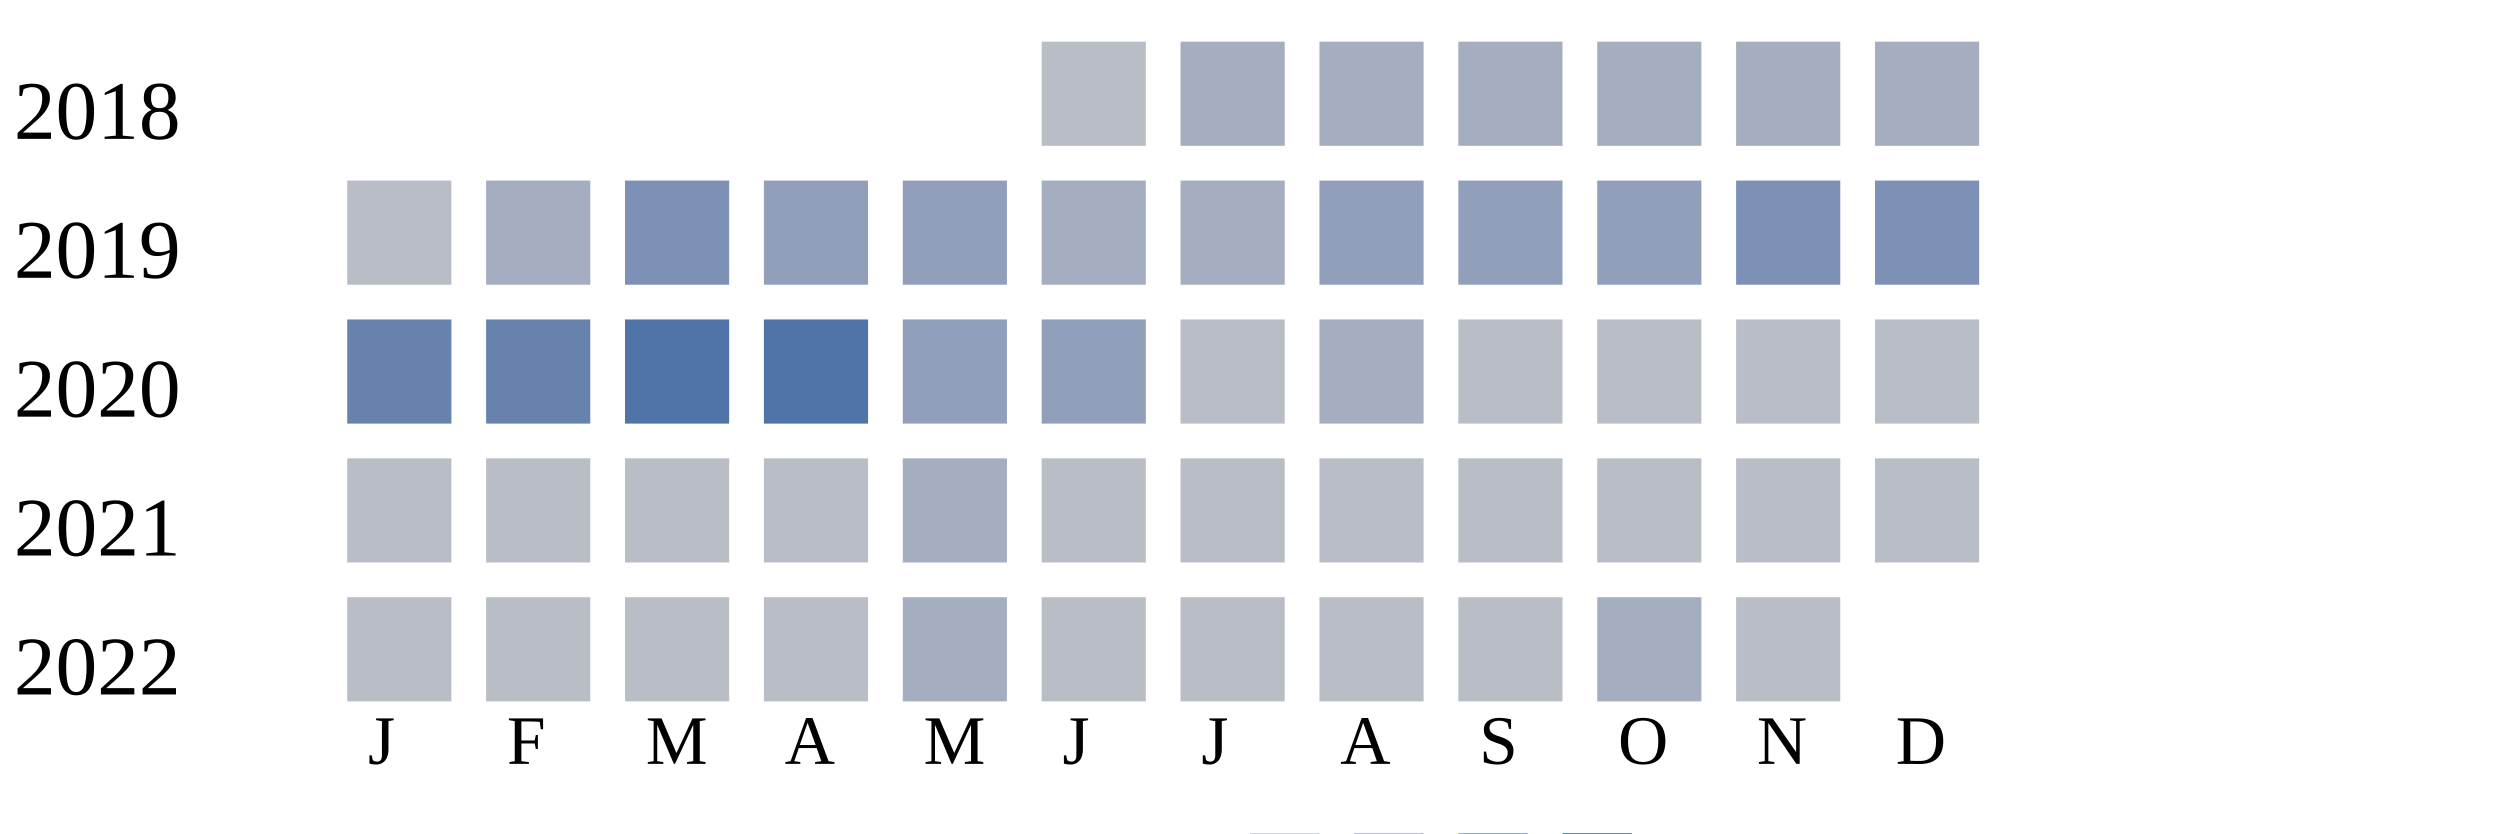
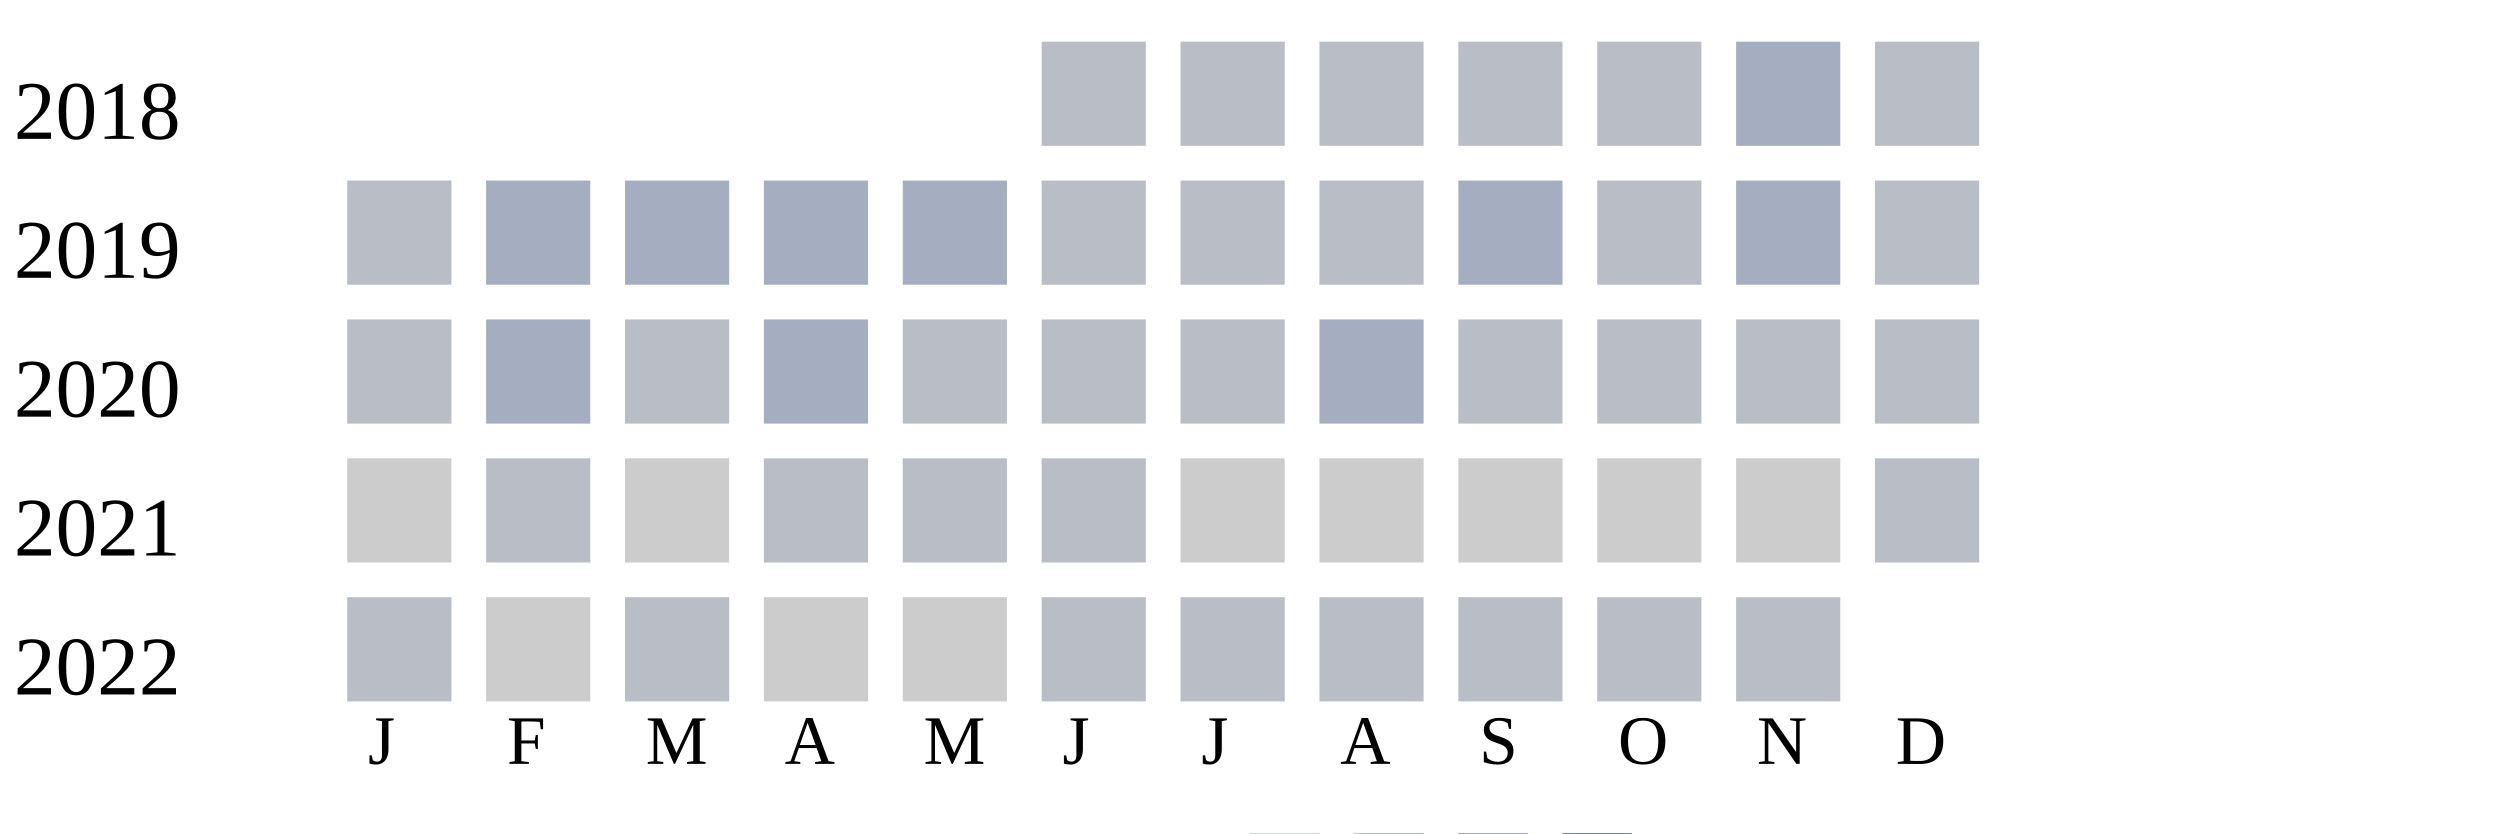
<svg xmlns="http://www.w3.org/2000/svg" width="360" height="120">
  <g transform="translate(0 0)">
    <text x="2" y="20">2018</text>
    <rect x="150" y="6" width="15" height="15" fill="#b9bdc6" />
-     <rect x="170" y="6" width="15" height="15" fill="#a5aec0" />
-     <rect x="190" y="6" width="15" height="15" fill="#a5aec0" />
-     <rect x="210" y="6" width="15" height="15" fill="#a5aec0" />
-     <rect x="230" y="6" width="15" height="15" fill="#a5aec0" />
+     <rect x="170" y="6" width="15" height="15" fill="#b9bdc6" />
+     <rect x="190" y="6" width="15" height="15" fill="#b9bdc6" />
+     <rect x="210" y="6" width="15" height="15" fill="#b9bdc6" />
+     <rect x="230" y="6" width="15" height="15" fill="#b9bdc6" />
    <rect x="250" y="6" width="15" height="15" fill="#a5aec0" />
-     <rect x="270" y="6" width="15" height="15" fill="#a5aec0" />
+     <rect x="270" y="6" width="15" height="15" fill="#b9bdc6" />
  </g>
  <g transform="translate(0 20)">
    <text x="2" y="20">2019</text>
    <rect x="50" y="6" width="15" height="15" fill="#b9bdc6" />
    <rect x="70" y="6" width="15" height="15" fill="#a5aec0" />
-     <rect x="90" y="6" width="15" height="15" fill="#7d90b5" />
-     <rect x="110" y="6" width="15" height="15" fill="#919fba" />
-     <rect x="130" y="6" width="15" height="15" fill="#919fba" />
-     <rect x="150" y="6" width="15" height="15" fill="#a5aec0" />
-     <rect x="170" y="6" width="15" height="15" fill="#a5aec0" />
-     <rect x="190" y="6" width="15" height="15" fill="#919fba" />
-     <rect x="210" y="6" width="15" height="15" fill="#919fba" />
-     <rect x="230" y="6" width="15" height="15" fill="#919fba" />
-     <rect x="250" y="6" width="15" height="15" fill="#7d90b5" />
-     <rect x="270" y="6" width="15" height="15" fill="#7d90b5" />
+     <rect x="90" y="6" width="15" height="15" fill="#a5aec0" />
+     <rect x="110" y="6" width="15" height="15" fill="#a5aec0" />
+     <rect x="130" y="6" width="15" height="15" fill="#a5aec0" />
+     <rect x="150" y="6" width="15" height="15" fill="#b9bdc6" />
+     <rect x="170" y="6" width="15" height="15" fill="#b9bdc6" />
+     <rect x="190" y="6" width="15" height="15" fill="#b9bdc6" />
+     <rect x="210" y="6" width="15" height="15" fill="#a5aec0" />
+     <rect x="230" y="6" width="15" height="15" fill="#b9bdc6" />
+     <rect x="250" y="6" width="15" height="15" fill="#a5aec0" />
+     <rect x="270" y="6" width="15" height="15" fill="#b9bdc6" />
  </g>
  <g transform="translate(0 40)">
    <text x="2" y="20">2020</text>
-     <rect x="50" y="6" width="15" height="15" fill="#6882ae" />
-     <rect x="70" y="6" width="15" height="15" fill="#6882ae" />
-     <rect x="90" y="6" width="15" height="15" fill="#5174a8" />
-     <rect x="110" y="6" width="15" height="15" fill="#5174a8" />
-     <rect x="130" y="6" width="15" height="15" fill="#919fba" />
-     <rect x="150" y="6" width="15" height="15" fill="#919fba" />
+     <rect x="50" y="6" width="15" height="15" fill="#b9bdc6" />
+     <rect x="70" y="6" width="15" height="15" fill="#a5aec0" />
+     <rect x="90" y="6" width="15" height="15" fill="#b9bdc6" />
+     <rect x="110" y="6" width="15" height="15" fill="#a5aec0" />
+     <rect x="130" y="6" width="15" height="15" fill="#b9bdc6" />
+     <rect x="150" y="6" width="15" height="15" fill="#b9bdc6" />
    <rect x="170" y="6" width="15" height="15" fill="#b9bdc6" />
    <rect x="190" y="6" width="15" height="15" fill="#a5aec0" />
    <rect x="210" y="6" width="15" height="15" fill="#b9bdc6" />
    <rect x="230" y="6" width="15" height="15" fill="#b9bdc6" />
    <rect x="250" y="6" width="15" height="15" fill="#b9bdc6" />
    <rect x="270" y="6" width="15" height="15" fill="#b9bdc6" />
  </g>
  <g transform="translate(0 60)">
    <text x="2" y="20">2021</text>
+     <rect x="50" y="6" width="15" height="15" fill="#cccccc" />
+     <rect x="70" y="6" width="15" height="15" fill="#b9bdc6" />
+     <rect x="90" y="6" width="15" height="15" fill="#cccccc" />
+     <rect x="110" y="6" width="15" height="15" fill="#b9bdc6" />
+     <rect x="130" y="6" width="15" height="15" fill="#b9bdc6" />
+     <rect x="150" y="6" width="15" height="15" fill="#b9bdc6" />
+     <rect x="170" y="6" width="15" height="15" fill="#cccccc" />
+     <rect x="190" y="6" width="15" height="15" fill="#cccccc" />
+     <rect x="210" y="6" width="15" height="15" fill="#cccccc" />
+     <rect x="230" y="6" width="15" height="15" fill="#cccccc" />
+     <rect x="250" y="6" width="15" height="15" fill="#cccccc" />
+     <rect x="270" y="6" width="15" height="15" fill="#b9bdc6" />
+   </g>
+   <g transform="translate(0 80)">
+     <text x="2" y="20">2022</text>
    <rect x="50" y="6" width="15" height="15" fill="#b9bdc6" />
-     <rect x="70" y="6" width="15" height="15" fill="#b9bdc6" />
+     <rect x="70" y="6" width="15" height="15" fill="#cccccc" />
    <rect x="90" y="6" width="15" height="15" fill="#b9bdc6" />
-     <rect x="110" y="6" width="15" height="15" fill="#b9bdc6" />
-     <rect x="130" y="6" width="15" height="15" fill="#a5aec0" />
+     <rect x="110" y="6" width="15" height="15" fill="#cccccc" />
+     <rect x="130" y="6" width="15" height="15" fill="#cccccc" />
    <rect x="150" y="6" width="15" height="15" fill="#b9bdc6" />
    <rect x="170" y="6" width="15" height="15" fill="#b9bdc6" />
    <rect x="190" y="6" width="15" height="15" fill="#b9bdc6" />
    <rect x="210" y="6" width="15" height="15" fill="#b9bdc6" />
    <rect x="230" y="6" width="15" height="15" fill="#b9bdc6" />
-     <rect x="250" y="6" width="15" height="15" fill="#b9bdc6" />
-     <rect x="270" y="6" width="15" height="15" fill="#b9bdc6" />
-   </g>
-   <g transform="translate(0 80)">
-     <text x="2" y="20">2022</text>
-     <rect x="50" y="6" width="15" height="15" fill="#b9bdc6" />
-     <rect x="70" y="6" width="15" height="15" fill="#b9bdc6" />
-     <rect x="90" y="6" width="15" height="15" fill="#b9bdc6" />
-     <rect x="110" y="6" width="15" height="15" fill="#b9bdc6" />
-     <rect x="130" y="6" width="15" height="15" fill="#a5aec0" />
-     <rect x="150" y="6" width="15" height="15" fill="#b9bdc6" />
-     <rect x="170" y="6" width="15" height="15" fill="#b9bdc6" />
-     <rect x="190" y="6" width="15" height="15" fill="#b9bdc6" />
-     <rect x="210" y="6" width="15" height="15" fill="#b9bdc6" />
-     <rect x="230" y="6" width="15" height="15" fill="#a5aec0" />
    <rect x="250" y="6" width="15" height="15" fill="#b9bdc6" />
  </g>
  <text style="font-size: 10px; text-align: center" x="53" y="110">J</text>
  <text style="font-size: 10px; text-align: center" x="73" y="110">F</text>
  <text style="font-size: 10px; text-align: center" x="93" y="110">M</text>
  <text style="font-size: 10px; text-align: center" x="113" y="110">A</text>
  <text style="font-size: 10px; text-align: center" x="133" y="110">M</text>
  <text style="font-size: 10px; text-align: center" x="153" y="110">J</text>
  <text style="font-size: 10px; text-align: center" x="173" y="110">J</text>
  <text style="font-size: 10px; text-align: center" x="193" y="110">A</text>
  <text style="font-size: 10px; text-align: center" x="213" y="110">S</text>
  <text style="font-size: 10px; text-align: center" x="233" y="110">O</text>
  <text style="font-size: 10px; text-align: center" x="253" y="110">N</text>
  <text style="font-size: 10px; text-align: center" x="273" y="110">D</text>
  <text style="font-size: 10px;" x="155" y="129">Less</text>
  <rect fill="#b9bdc6" width="10" height="10" x="180" y="120" />
  <rect fill="#919fba" width="10" height="10" x="195" y="120" />
  <rect fill="#6882ae" width="10" height="10" x="210" y="120" />
  <rect fill="#005a9c" width="10" height="10" x="225" y="120" />
  <text x="240" y="129" style="font-size: 10px;">More</text>
</svg>
